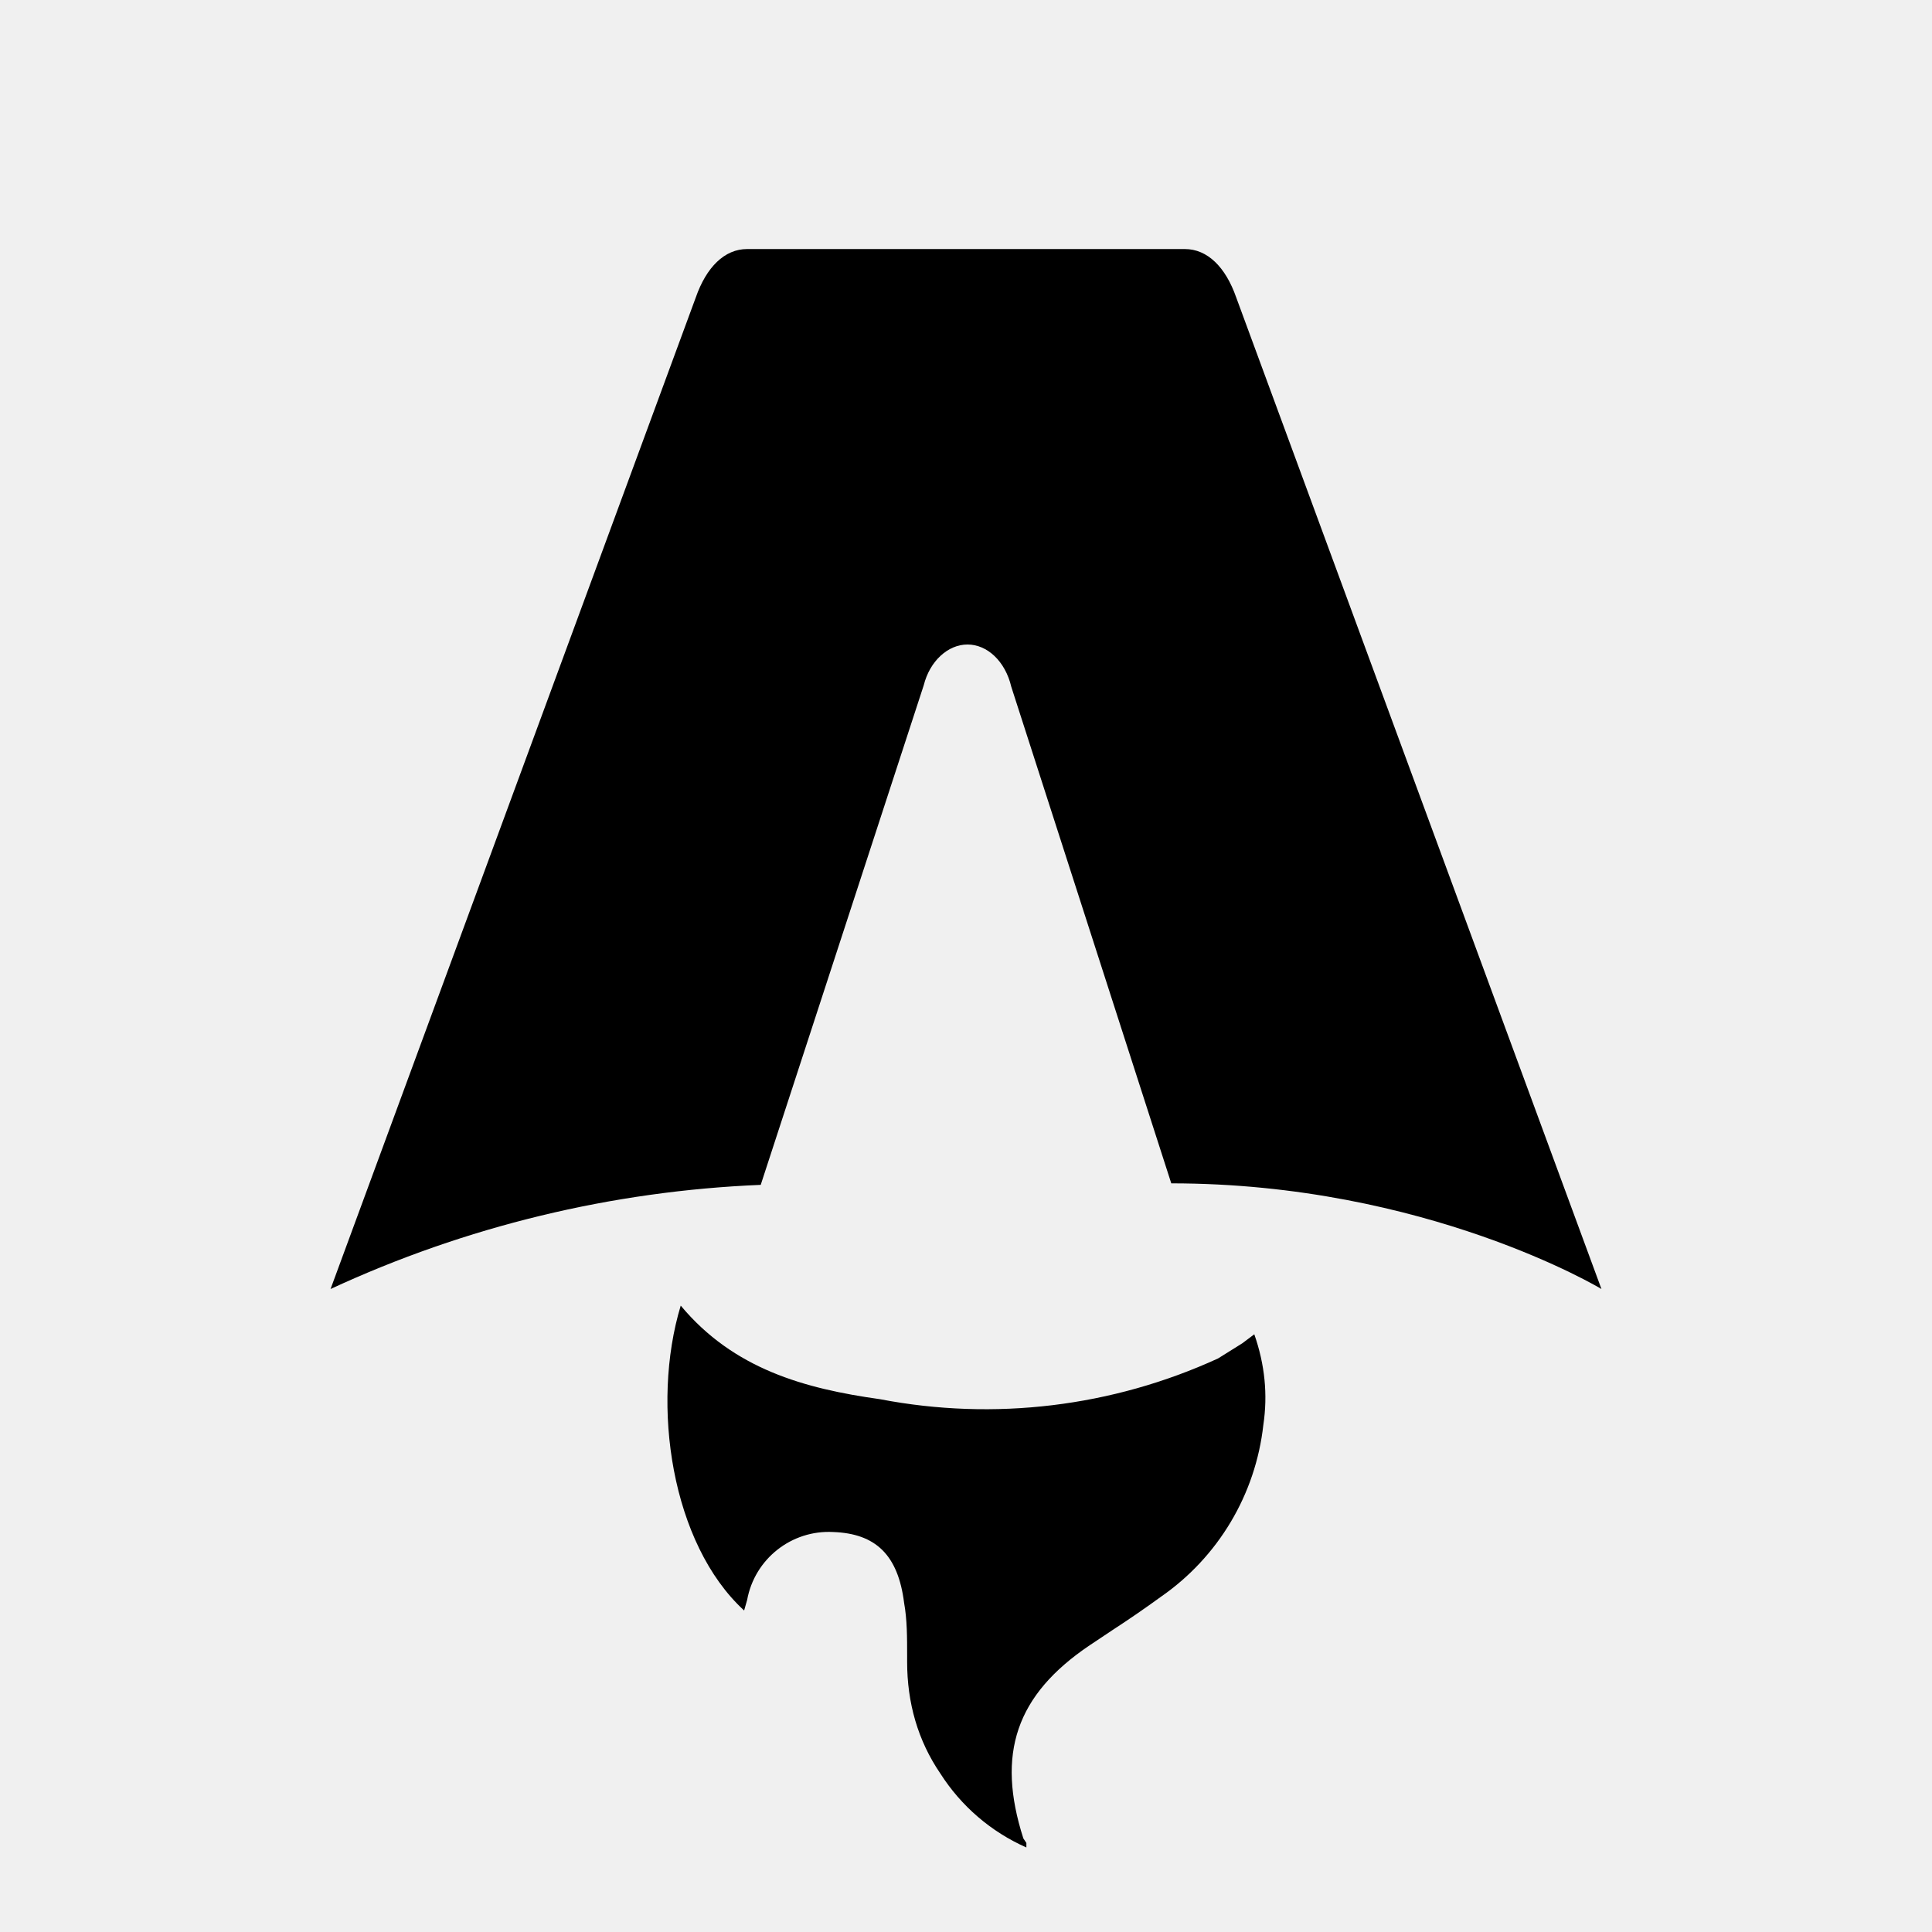
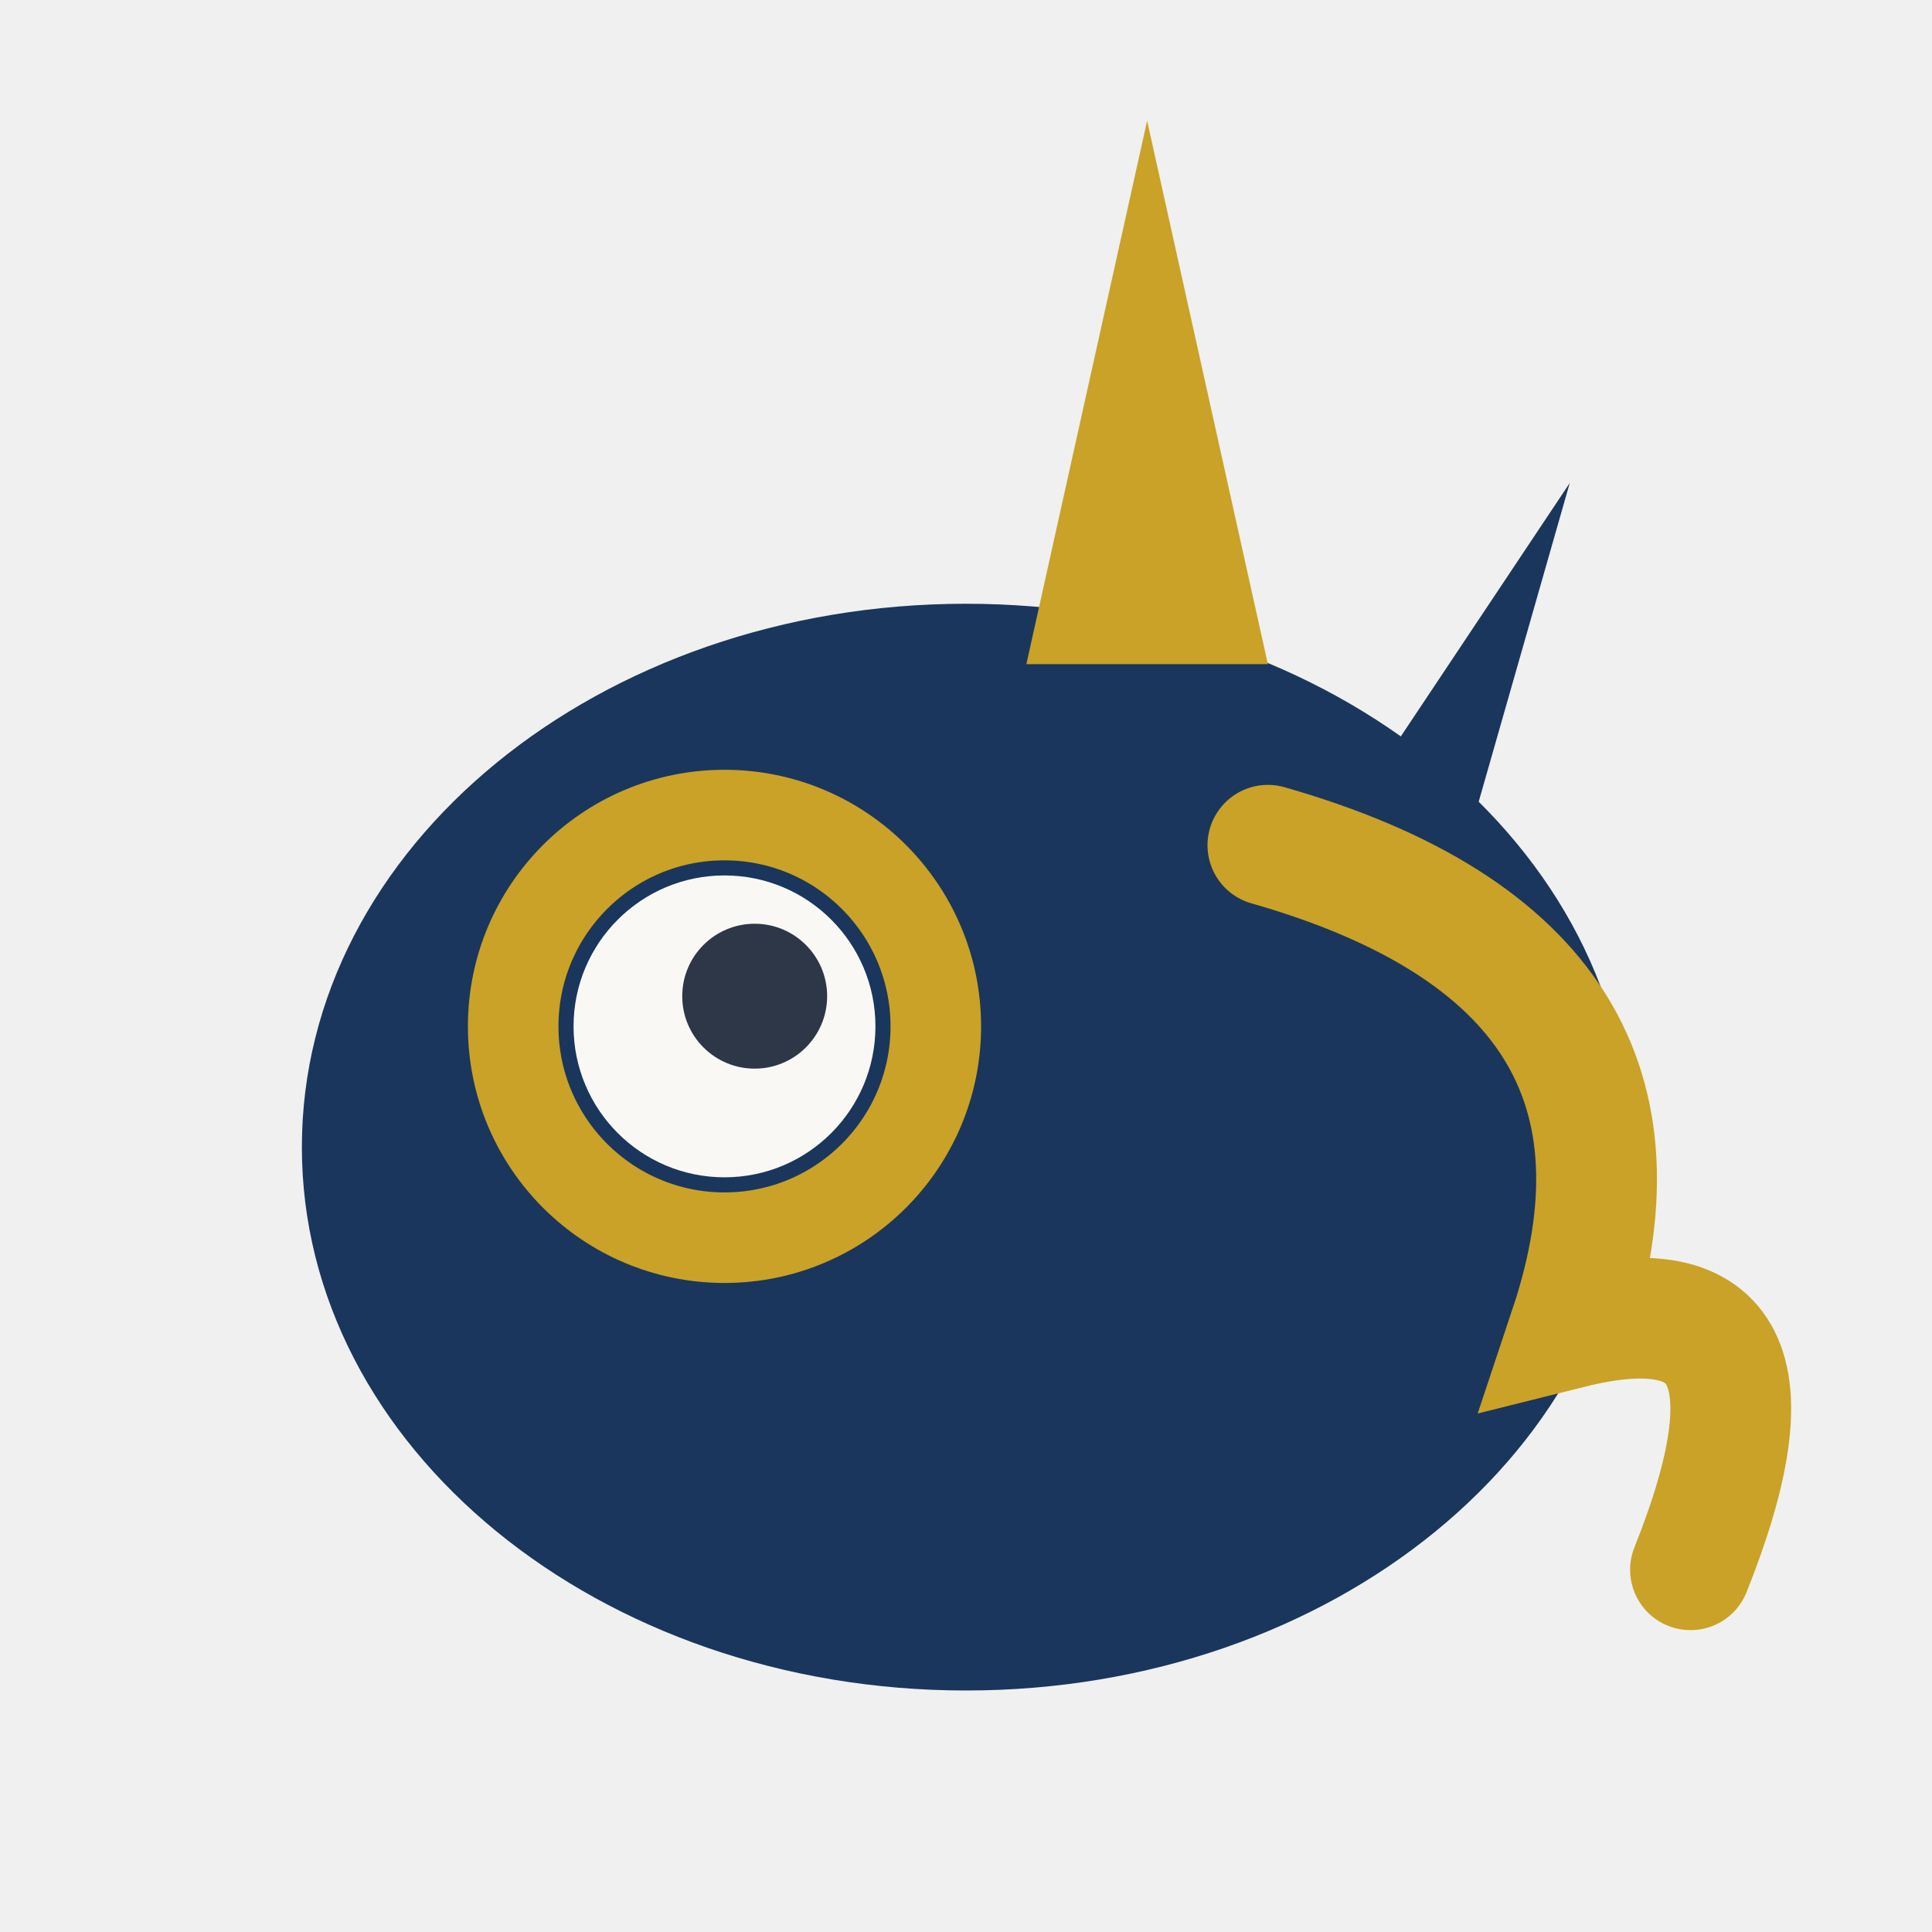
- <svg xmlns="http://www.w3.org/2000/svg" fill="none" viewBox="0 0 128 128">
-   <path d="M50.4 78.5a75.1 75.1 0 0 0-28.5 6.9l24.2-65.7c.7-2 1.9-3.2 3.4-3.2h29c1.5 0 2.7 1.2 3.4 3.2l24.2 65.7s-11.6-7-28.5-7L67 45.5c-.4-1.7-1.6-2.8-2.9-2.8-1.3 0-2.5 1.1-2.9 2.7L50.4 78.5Zm-1.1 28.2Zm-4.2-20.2c-2 6.6-.6 15.8 4.2 20.2a17.5 17.5 0 0 1 .2-.7 5.5 5.5 0 0 1 5.7-4.5c2.8.1 4.3 1.5 4.7 4.7.2 1.1.2 2.3.2 3.5v.4c0 2.7.7 5.2 2.2 7.4a13 13 0 0 0 5.7 4.9v-.3l-.2-.3c-1.8-5.6-.5-9.5 4.4-12.8l1.5-1a73 73 0 0 0 3.2-2.2 16 16 0 0 0 6.8-11.4c.3-2 .1-4-.6-6l-.8.6-1.6 1a37 37 0 0 1-22.4 2.7c-5-.7-9.7-2-13.2-6.2Z" />
-   <style>
-         path { fill: #000; }
-         @media (prefers-color-scheme: dark) {
-             path { fill: #FFF; }
-         }
-     </style>
+ <svg xmlns="http://www.w3.org/2000/svg" viewBox="0 0 32 32" fill="none">
+   <ellipse cx="16" cy="19" rx="11" ry="9" fill="#1a365d" />
+   <path d="M22 14 L26 8 L24 15" fill="#1a365d" />
+   <path d="M17 11 L19 2 L21 11" fill="#c9a227" />
+   <circle cx="12" cy="17" r="2.5" fill="#faf8f5" />
+   <circle cx="12.5" cy="16.5" r="1.2" fill="#2d3748" />
+   <circle cx="12" cy="17" r="3.5" fill="none" stroke="#c9a227" stroke-width="1.5" />
+   <path d="M21 14 Q28 16 26 22 Q30 21 28 26" fill="none" stroke="#c9a227" stroke-width="2" stroke-linecap="round" />
</svg>
